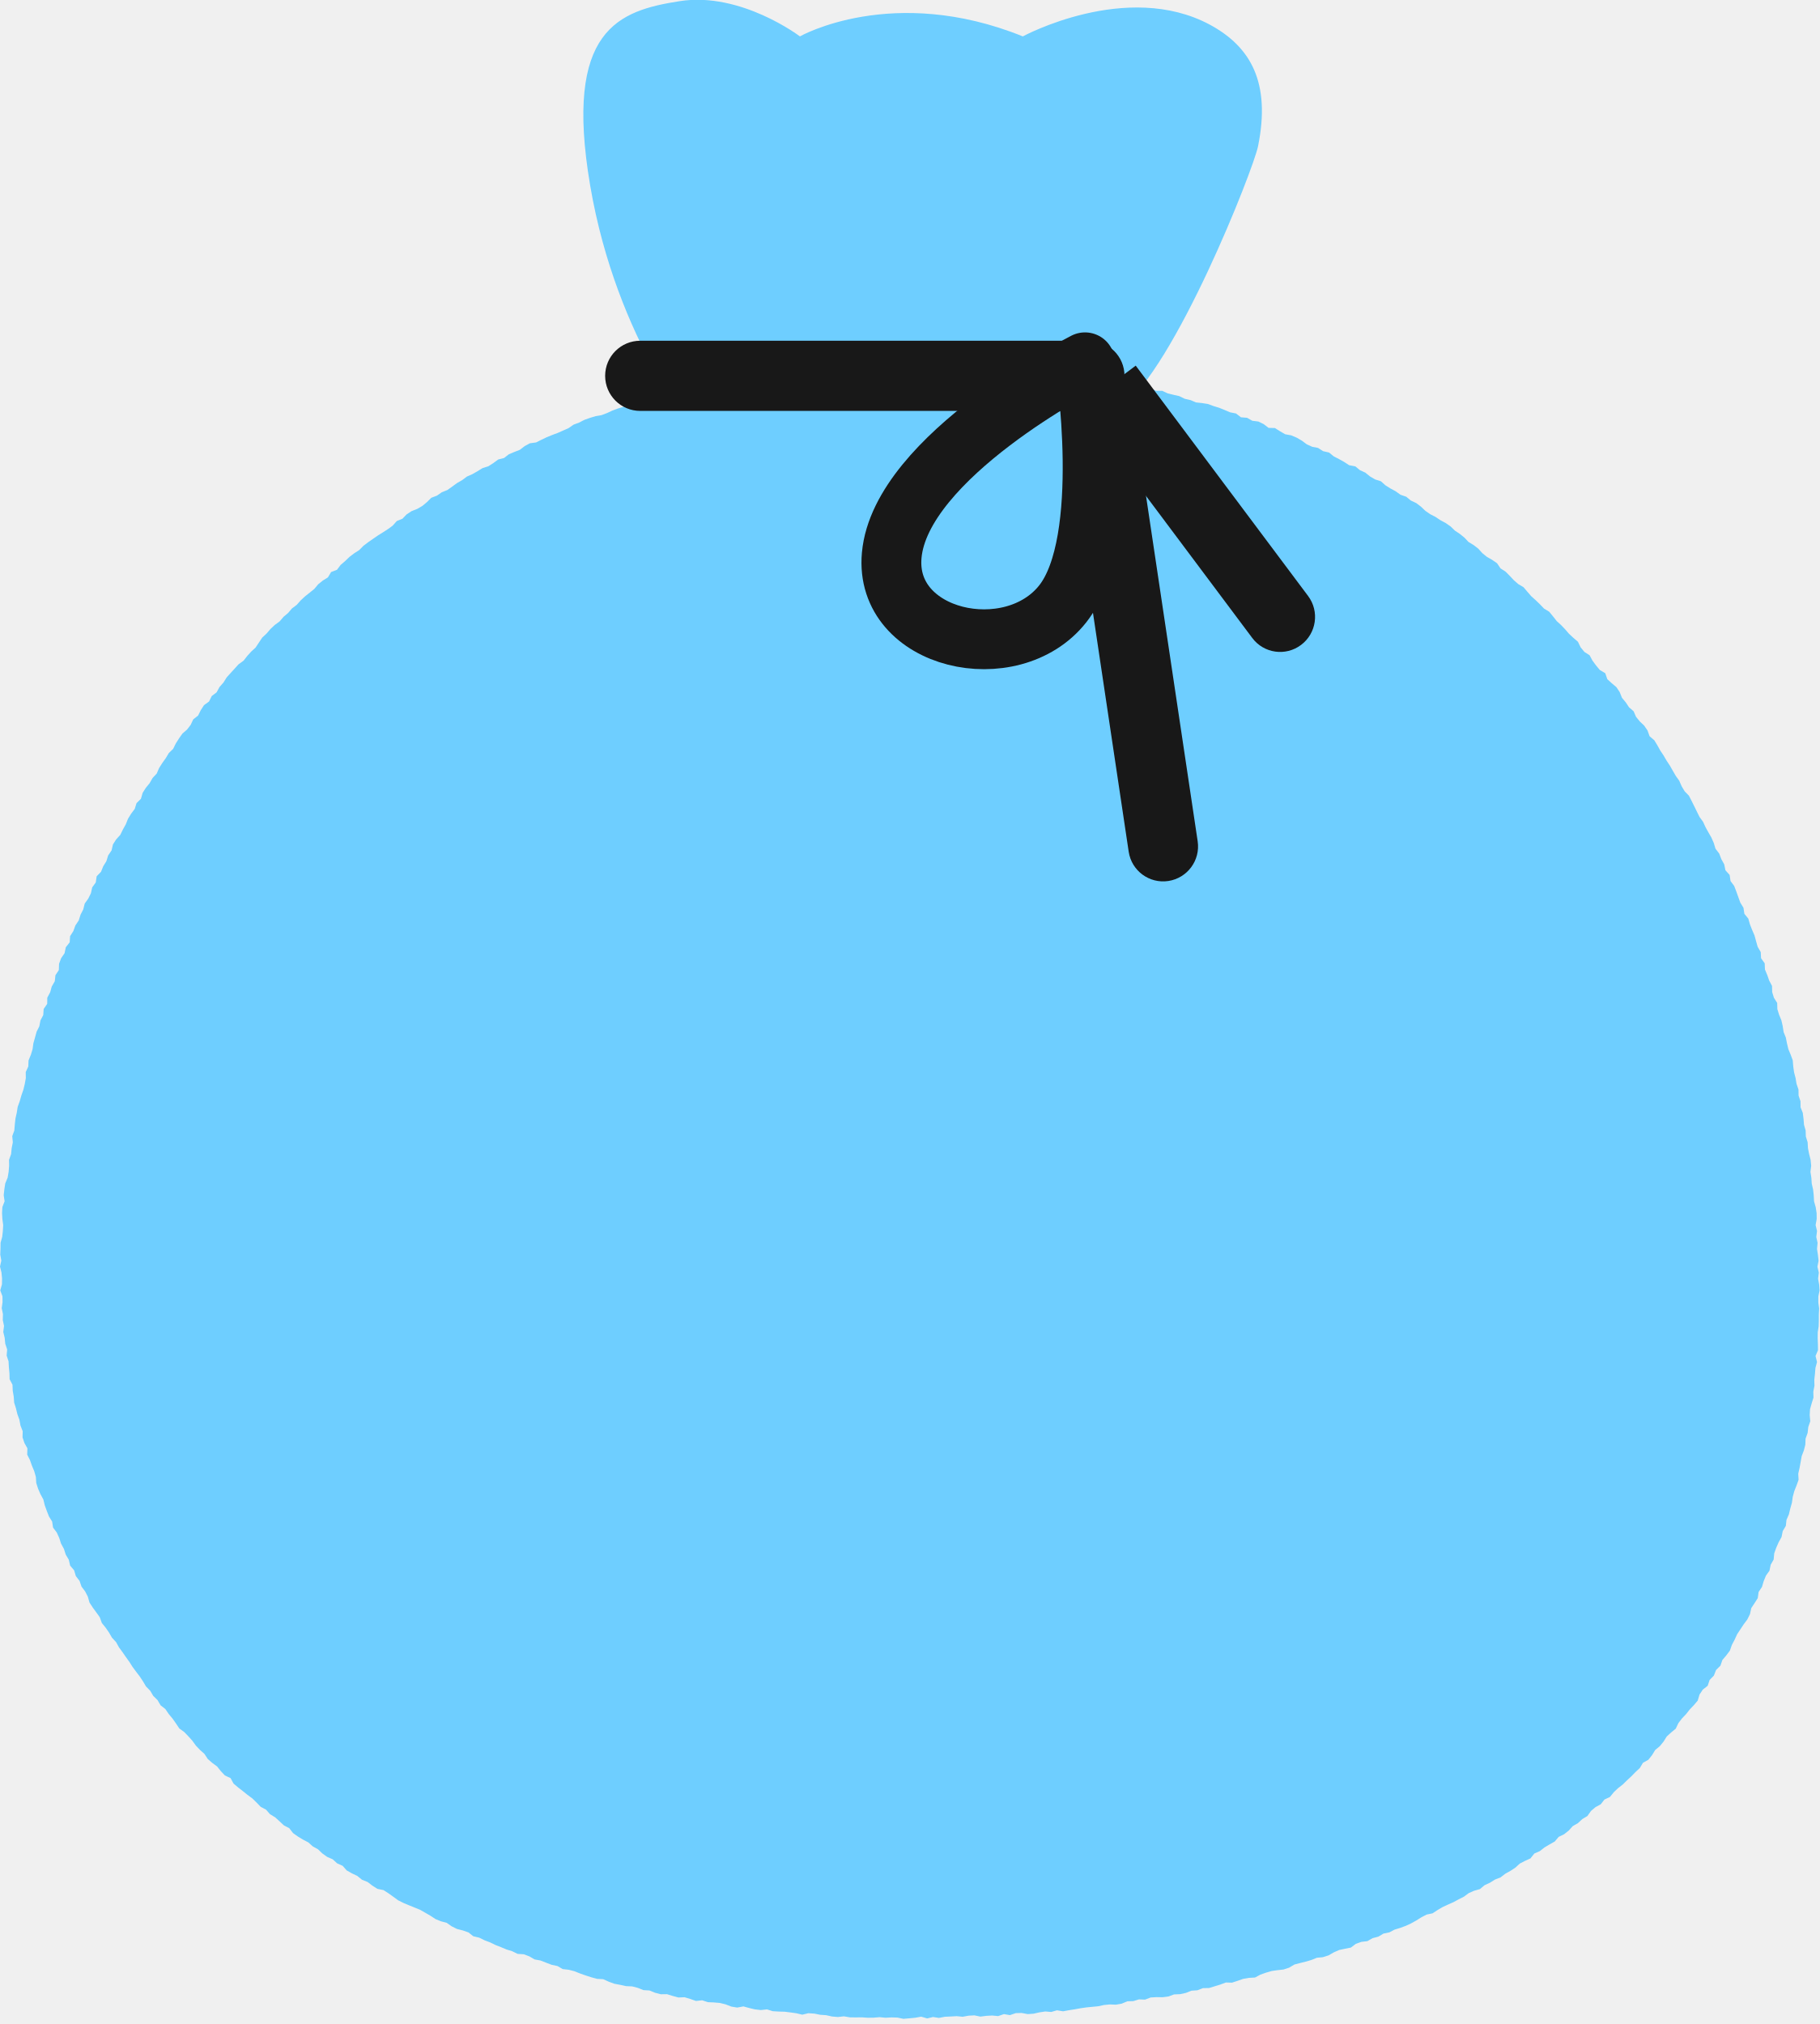
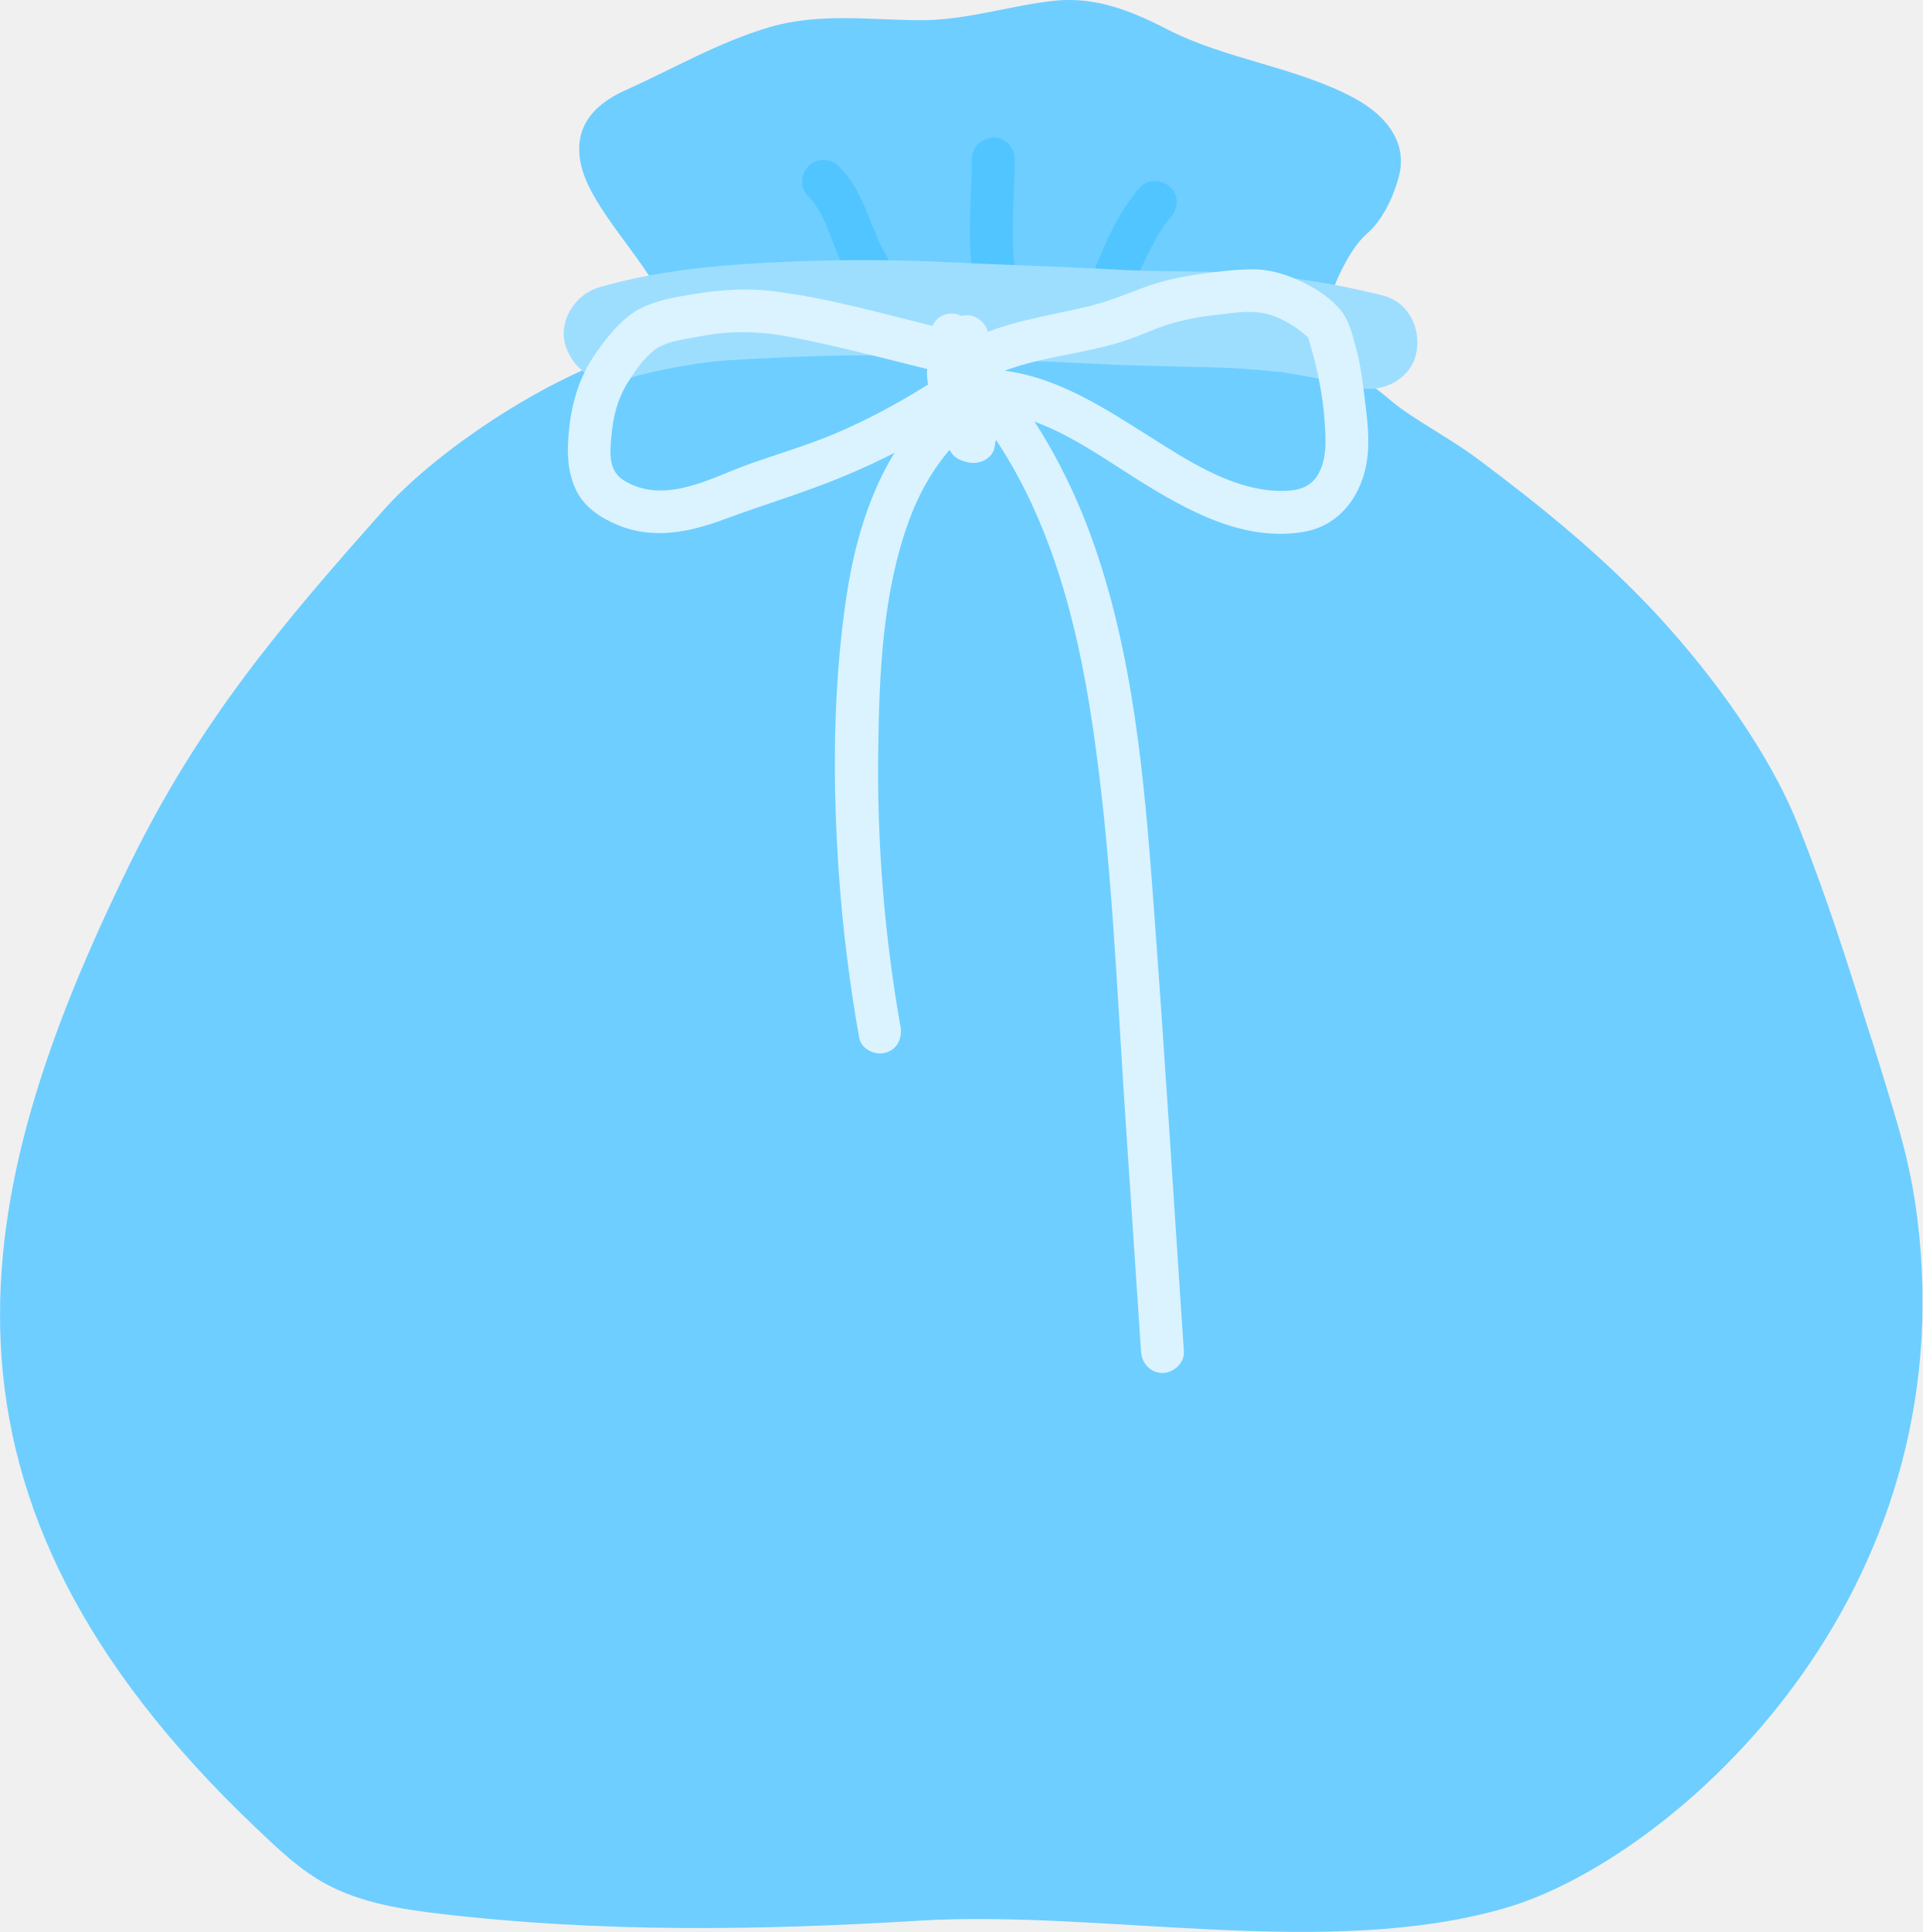
- <svg xmlns="http://www.w3.org/2000/svg" width="89" height="99" viewBox="0 0 89 99" fill="none">
-   <g clip-path="url(#clip0_1023_9323)">
-     <path d="M44.023 21.352H34.156C34.156 21.352 30.163 16.712 28.866 9.069C27.57 1.427 30.266 0.52 33.255 0.055C36.244 -0.411 39.126 1.78 39.126 1.78C39.126 1.78 43.655 -0.795 50.029 1.78C50.029 1.78 55.106 -0.973 59.173 1.205C61.18 2.287 62.163 4.04 61.535 7.149C61.303 8.3 57.467 18.024 54.819 19.942C52.172 21.859 44.037 21.352 44.037 21.352H44.023Z" fill="#6eceff" />
-     <path d="M88.682 58.179L88.714 58.466L88.73 58.761L88.81 59.045L88.855 59.336L88.859 59.628L88.806 59.923L88.875 60.21L88.839 60.506L88.903 60.793L88.875 61.089L88.919 61.376L88.951 61.667L88.895 61.959L88.963 62.25L88.927 62.541L88.979 62.833L88.999 63.124L88.939 63.416V63.707L88.979 63.998L88.963 64.29V64.581L88.955 64.873L88.911 65.164L88.907 65.455L88.919 65.747L88.923 66.042L88.802 66.326L88.875 66.621L88.798 66.908L88.774 67.2L88.742 67.487L88.75 67.782L88.694 68.07L88.702 68.361L88.613 68.644L88.533 68.928L88.517 69.219L88.545 69.519L88.448 69.798L88.416 70.089L88.315 70.369L88.303 70.664L88.231 70.947L88.126 71.222L88.074 71.51L88.022 71.797L87.957 72.081L87.973 72.384L87.873 72.659L87.764 72.934L87.688 73.214L87.647 73.505L87.567 73.788L87.499 74.072L87.382 74.339L87.35 74.634L87.197 74.893L87.14 75.181L86.996 75.44L86.879 75.707L86.782 75.978L86.754 76.281L86.609 76.536L86.549 76.828L86.376 77.071L86.267 77.338L86.183 77.621L86.018 77.868L85.977 78.167L85.82 78.414L85.659 78.657L85.595 78.953L85.466 79.212L85.289 79.45L85.128 79.693L84.967 79.936L84.847 80.199L84.71 80.458L84.613 80.737L84.436 80.972L84.247 81.195L84.15 81.474L83.937 81.684L83.829 81.96L83.623 82.17L83.527 82.457L83.289 82.643L83.128 82.886L83.04 83.182L82.851 83.404L82.65 83.615L82.472 83.841L82.271 84.052L82.094 84.282L81.966 84.554L81.74 84.74L81.523 84.938L81.37 85.185L81.185 85.412L80.959 85.598L80.806 85.849L80.626 86.075L80.36 86.225L80.207 86.48L79.994 86.678L79.793 86.885L79.579 87.083L79.374 87.285L79.145 87.463L78.935 87.662L78.75 87.892L78.477 88.022L78.296 88.253L78.038 88.394L77.817 88.581L77.644 88.827L77.394 88.977L77.181 89.175L76.927 89.321L76.73 89.54L76.505 89.718L76.239 89.847L76.046 90.074L75.793 90.216L75.543 90.365L75.318 90.543L75.048 90.661L74.859 90.9L74.593 91.021L74.336 91.154L74.119 91.353L73.877 91.511L73.624 91.652L73.394 91.83L73.121 91.936L72.879 92.089L72.614 92.211L72.388 92.401L72.103 92.482L71.837 92.599L71.603 92.773L71.346 92.903L71.093 93.04L70.827 93.158L70.565 93.279L70.316 93.425L70.07 93.587L69.781 93.647L69.523 93.781L69.278 93.935L69.024 94.076L68.763 94.198L68.489 94.299L68.211 94.384L67.958 94.518L67.668 94.578L67.418 94.728L67.137 94.801L66.883 94.947L66.585 94.983L66.316 95.08L66.075 95.262L65.789 95.319L65.503 95.38L65.237 95.497L64.984 95.643L64.706 95.732L64.412 95.76L64.143 95.869L63.865 95.95L63.588 96.019L63.31 96.092L63.052 96.246L62.779 96.335L62.485 96.367L62.199 96.408L61.922 96.489L61.648 96.586L61.386 96.727L61.093 96.743L60.807 96.792L60.533 96.889L60.26 96.978L59.962 96.97L59.688 97.071L59.411 97.156L59.133 97.241L58.839 97.245L58.566 97.351L58.276 97.371L58.002 97.48L57.721 97.541L57.427 97.553L57.153 97.654L56.863 97.691L56.57 97.686L56.28 97.703L56.006 97.808L55.709 97.796L55.431 97.881L55.141 97.889L54.864 98.006L54.578 98.055L54.288 98.043L53.998 98.071L53.717 98.132L53.427 98.16L53.141 98.188L52.855 98.229L52.57 98.281L52.284 98.326L51.998 98.379L51.701 98.33L51.419 98.411L51.125 98.387L50.839 98.431L50.554 98.496L50.268 98.516L49.97 98.46L49.684 98.468L49.399 98.565L49.105 98.516L48.823 98.613L48.53 98.585L48.244 98.601L47.954 98.638L47.66 98.577L47.375 98.593L47.085 98.646L46.795 98.617L46.505 98.633L46.216 98.646L45.926 98.702L45.636 98.658L45.351 98.727L45.057 98.642L44.767 98.694L44.477 98.722L44.188 98.747L43.898 98.686L43.604 98.678L43.314 98.694L43.025 98.666L42.731 98.69L42.441 98.694L42.151 98.674L41.858 98.678L41.568 98.674L41.278 98.625L40.984 98.658L40.695 98.633L40.409 98.569L40.119 98.549L39.83 98.492L39.54 98.472L39.242 98.544L38.956 98.476L38.671 98.435L38.381 98.399L38.091 98.391L37.797 98.374L37.516 98.285L37.218 98.318L36.928 98.285L36.642 98.217L36.361 98.14L36.059 98.196L35.769 98.148L35.492 98.039L35.206 97.97L34.916 97.945L34.623 97.933L34.345 97.84L34.043 97.873L33.761 97.775L33.484 97.691L33.182 97.703L32.9 97.626L32.623 97.541L32.321 97.545L32.039 97.472L31.765 97.359L31.472 97.343L31.198 97.233L30.916 97.16L30.619 97.148L30.333 97.084L30.047 97.031L29.773 96.93L29.504 96.808L29.206 96.792L28.924 96.715L28.647 96.626L28.373 96.529L28.099 96.42L27.818 96.347L27.524 96.314L27.267 96.165L26.981 96.104L26.707 95.999L26.438 95.894L26.148 95.841L25.89 95.691L25.621 95.59L25.315 95.57L25.053 95.44L24.776 95.355L24.506 95.242L24.236 95.137L23.971 95.007L23.701 94.906L23.44 94.777L23.15 94.708L22.916 94.522L22.639 94.424L22.353 94.352L22.092 94.222L21.85 94.052L21.564 93.975L21.299 93.866L21.053 93.704L20.8 93.558L20.546 93.413L20.277 93.303L20.007 93.194L19.738 93.081L19.476 92.951L19.238 92.777L19.001 92.607L18.756 92.45L18.458 92.389L18.212 92.231L17.979 92.053L17.705 91.944L17.476 91.757L17.214 91.632L16.961 91.49L16.76 91.264L16.49 91.142L16.273 90.944L16.003 90.827L15.766 90.657L15.553 90.454L15.299 90.313L15.082 90.118L14.82 89.981L14.571 89.831L14.333 89.661L14.148 89.422L13.886 89.285L13.673 89.086L13.46 88.892L13.207 88.738L13.013 88.516L12.752 88.378L12.55 88.168L12.341 87.965L12.104 87.791L11.879 87.609L11.649 87.431L11.424 87.241L11.279 86.974L11.001 86.844L10.8 86.63L10.619 86.403L10.382 86.229L10.16 86.035L9.999 85.788L9.782 85.594L9.581 85.383L9.408 85.144L9.215 84.93L9.013 84.72L8.772 84.546L8.607 84.299L8.438 84.06L8.253 83.837L8.088 83.594L7.854 83.412L7.706 83.157L7.496 82.951L7.347 82.7L7.142 82.49L6.993 82.239L6.832 81.996L6.655 81.765L6.482 81.531L6.325 81.284L6.156 81.049L5.991 80.81L5.818 80.575L5.677 80.32L5.476 80.102L5.331 79.851L5.166 79.612L4.981 79.385L4.881 79.106L4.712 78.868L4.539 78.633L4.378 78.386L4.297 78.099L4.164 77.84L3.987 77.605L3.891 77.326L3.71 77.091L3.625 76.808L3.432 76.581L3.364 76.29L3.215 76.039L3.126 75.759L2.985 75.5L2.897 75.225L2.776 74.958L2.595 74.719L2.551 74.424L2.394 74.173L2.289 73.902L2.189 73.626L2.12 73.343L1.979 73.084L1.863 72.817L1.774 72.538L1.754 72.238L1.674 71.959L1.561 71.688L1.464 71.413L1.331 71.15L1.34 70.842L1.195 70.583L1.102 70.304L1.11 70.004L1.002 69.729L0.949 69.442L0.849 69.167L0.78 68.883L0.692 68.604L0.672 68.313L0.623 68.025L0.611 67.73L0.47 67.463L0.462 67.167L0.434 66.876L0.418 66.585L0.325 66.305L0.35 66.006L0.257 65.727L0.229 65.435L0.16 65.152L0.197 64.852L0.136 64.569L0.144 64.274L0.084 63.986L0.124 63.691L0.12 63.404L0.012 63.116L0.096 62.821L0.1 62.529L0.072 62.242L-0 61.951L0.064 61.659L0.012 61.368L0.024 61.077L0.028 60.785L0.108 60.498L0.14 60.206L0.156 59.919L0.116 59.624L0.1 59.332L0.116 59.041L0.225 58.758L0.181 58.462L0.213 58.171L0.257 57.883L0.374 57.604L0.422 57.317L0.446 57.025L0.442 56.73L0.543 56.451L0.571 56.159L0.627 55.876L0.599 55.572L0.7 55.297L0.724 55.006L0.756 54.714L0.82 54.427L0.865 54.14L0.965 53.864L1.046 53.581L1.142 53.306L1.211 53.023L1.263 52.735L1.259 52.436L1.384 52.165L1.396 51.869L1.509 51.594L1.593 51.319L1.633 51.028L1.714 50.744L1.79 50.465L1.923 50.202L1.979 49.91L2.116 49.651L2.136 49.352L2.309 49.101L2.313 48.798L2.454 48.535L2.531 48.255L2.68 47.996L2.712 47.701L2.877 47.45L2.889 47.142L2.989 46.871L3.158 46.624L3.219 46.333L3.408 46.094L3.428 45.791L3.589 45.54L3.686 45.269L3.851 45.022L3.939 44.742L4.072 44.483L4.144 44.196L4.317 43.953L4.446 43.694L4.51 43.403L4.684 43.164L4.728 42.861L4.941 42.642L5.05 42.371L5.203 42.124L5.291 41.841L5.456 41.598L5.525 41.302L5.681 41.059L5.883 40.837L6.011 40.574L6.152 40.323L6.261 40.048L6.414 39.801L6.591 39.566L6.679 39.283L6.893 39.072L6.977 38.781L7.134 38.534L7.319 38.307L7.464 38.053L7.665 37.838L7.782 37.567L7.939 37.32L8.108 37.085L8.257 36.834L8.47 36.628L8.599 36.365L8.756 36.118L8.925 35.879L9.15 35.685L9.327 35.454L9.452 35.187L9.689 35.001L9.822 34.734L9.979 34.491L10.225 34.313L10.357 34.046L10.595 33.864L10.736 33.605L10.929 33.386L11.086 33.135L11.279 32.921L11.476 32.706L11.669 32.492L11.911 32.318L12.092 32.087L12.285 31.873L12.502 31.674L12.663 31.431L12.828 31.185L13.041 30.986L13.231 30.764L13.444 30.565L13.681 30.391L13.87 30.169L14.092 29.983L14.281 29.76L14.514 29.586L14.707 29.367L14.921 29.169L15.15 28.987L15.375 28.805L15.565 28.578L15.79 28.396L16.039 28.242L16.196 27.979L16.482 27.87L16.663 27.631L16.884 27.441L17.094 27.239L17.323 27.065L17.569 26.907L17.778 26.696L18.007 26.522L18.245 26.357L18.486 26.191L18.732 26.037L18.977 25.879L19.21 25.709L19.407 25.486L19.685 25.373L19.89 25.159L20.132 25.001L20.41 24.891L20.659 24.746L20.884 24.559L21.094 24.349L21.371 24.244L21.609 24.078L21.882 23.969L22.12 23.799L22.353 23.629L22.607 23.483L22.84 23.309L23.106 23.192L23.359 23.046L23.605 22.896L23.886 22.807L24.132 22.649L24.369 22.475L24.655 22.402L24.888 22.22L25.158 22.107L25.427 22.002L25.665 21.82L25.918 21.682L26.22 21.642L26.478 21.512L26.739 21.387L27.009 21.277L27.279 21.176L27.544 21.059L27.81 20.941L28.055 20.771L28.325 20.67L28.582 20.537L28.856 20.44L29.134 20.355L29.423 20.306L29.697 20.201L29.959 20.079L30.232 19.978L30.51 19.897L30.767 19.756L31.061 19.719L31.331 19.606L31.62 19.561L31.898 19.488L32.172 19.383L32.453 19.311L32.727 19.23L33.021 19.193L33.299 19.108L33.556 18.958L33.862 18.979L34.123 18.829L34.421 18.837L34.691 18.712L34.977 18.655L35.262 18.606L35.544 18.541L35.826 18.473L36.115 18.453L36.409 18.432L36.679 18.311L36.977 18.331L37.25 18.206L37.548 18.242L37.826 18.141L38.115 18.108L38.397 18.023L38.683 17.991L38.977 17.983L39.27 17.995L39.556 17.971L39.838 17.862L40.123 17.809L40.421 17.854L40.703 17.756H40.992L41.282 17.728L41.576 17.801L41.862 17.688L42.151 17.712L42.441 17.659L42.731 17.675L43.025 17.704L43.314 17.716L43.604 17.623L43.894 17.631L44.188 17.619L44.477 17.623L44.767 17.667L45.057 17.639L45.347 17.7L45.64 17.647L45.93 17.623L46.216 17.728L46.51 17.643L46.799 17.708L47.085 17.748L47.379 17.688L47.664 17.765L47.954 17.781L48.244 17.833L48.538 17.756L48.823 17.813L49.109 17.906L49.403 17.849L49.693 17.882L49.982 17.898L50.268 17.987L50.55 18.056L50.847 18.027L51.133 18.088L51.423 18.104H51.717L52.002 18.161L52.288 18.206L52.566 18.311L52.855 18.359L53.141 18.408L53.435 18.4L53.709 18.521L54.002 18.541L54.284 18.61L54.57 18.667L54.851 18.728L55.133 18.8L55.427 18.821L55.709 18.886L56.002 18.91L56.28 18.999L56.55 19.116H56.847L57.117 19.242L57.399 19.311L57.68 19.375L57.946 19.505L58.232 19.57L58.497 19.683L58.791 19.715L59.081 19.76L59.354 19.861L59.632 19.946L59.902 20.055L60.171 20.169L60.457 20.225L60.698 20.411L61 20.436L61.254 20.581L61.551 20.618L61.813 20.747L62.05 20.929L62.36 20.937L62.61 21.095L62.863 21.241L63.157 21.294L63.423 21.407L63.676 21.553L63.914 21.731L64.179 21.852L64.469 21.909L64.714 22.067L65.008 22.135L65.237 22.322L65.495 22.455L65.749 22.597L65.99 22.755L66.292 22.811L66.517 22.997L66.783 23.119L67.012 23.305L67.262 23.451L67.543 23.54L67.765 23.738L68.01 23.892L68.264 24.029L68.501 24.199L68.783 24.297L69.008 24.483L69.274 24.608L69.503 24.782L69.716 24.985L69.954 25.15L70.215 25.284L70.457 25.446L70.714 25.584L70.952 25.749L71.161 25.952L71.402 26.114L71.628 26.296L71.829 26.51L72.078 26.66L72.308 26.838L72.505 27.057L72.73 27.239L72.984 27.384L73.225 27.55L73.394 27.801L73.64 27.959L73.845 28.166L74.046 28.38L74.263 28.57L74.517 28.72L74.706 28.942L74.899 29.165L75.112 29.355L75.322 29.558L75.523 29.768L75.776 29.922L75.962 30.149L76.143 30.379L76.356 30.573L76.557 30.784L76.746 31.003L76.96 31.201L77.181 31.391L77.314 31.666L77.499 31.889L77.752 32.051L77.893 32.314L78.066 32.548L78.251 32.771L78.517 32.929L78.617 33.22L78.835 33.419L79.06 33.609L79.221 33.848L79.334 34.131L79.519 34.353L79.68 34.596L79.905 34.791L80.022 35.062L80.207 35.288L80.42 35.491L80.585 35.73L80.686 36.013L80.915 36.207L81.068 36.458L81.209 36.713L81.37 36.952L81.515 37.203L81.676 37.446L81.821 37.7L81.966 37.951L82.135 38.186L82.251 38.453L82.4 38.704L82.609 38.919L82.742 39.178L82.871 39.437L83 39.7L83.128 39.959L83.301 40.197L83.422 40.461L83.563 40.715L83.708 40.967L83.825 41.234L83.909 41.513L84.09 41.748L84.195 42.023L84.336 42.278L84.396 42.569L84.601 42.796L84.645 43.095L84.823 43.334L84.927 43.605L85.024 43.876L85.124 44.151L85.277 44.402L85.322 44.698L85.515 44.933L85.595 45.216L85.7 45.483L85.817 45.754L85.893 46.033L85.973 46.313L86.122 46.568L86.138 46.871L86.316 47.118L86.328 47.422L86.44 47.689L86.537 47.964L86.674 48.223L86.682 48.526L86.766 48.802L86.927 49.057L86.935 49.36L87.02 49.635L87.132 49.907L87.197 50.19L87.241 50.481L87.35 50.752L87.406 51.036L87.474 51.319L87.587 51.59L87.688 51.865L87.712 52.161L87.752 52.448L87.825 52.727L87.873 53.015L87.969 53.294L87.973 53.589L88.066 53.864L88.07 54.16L88.179 54.435L88.215 54.727L88.239 55.018L88.319 55.297L88.328 55.589L88.416 55.872L88.432 56.159L88.489 56.447L88.561 56.73L88.589 57.021L88.553 57.317L88.597 57.604L88.617 57.895L88.682 58.179Z" fill="#6eceff" />
-     <rect x="29.706" y="16.774" width="25.189" height="3.218" rx="1.609" fill="#181818" stroke="#181818" stroke-width="0.214" />
-     <path d="M55.207 41.659C55.347 42.592 56.215 43.233 57.147 43.092C58.079 42.95 58.721 42.08 58.581 41.147L55.207 41.659ZM51.808 18.931L55.207 41.659L58.581 41.147L55.182 18.419L51.808 18.931Z" fill="#181818" />
-     <path d="M63.983 29.152C64.547 29.906 64.394 30.978 63.639 31.545C62.886 32.112 61.817 31.961 61.252 31.206L63.983 29.152ZM55.551 17.884L63.983 29.152L61.252 31.206L52.821 19.938L55.551 17.884Z" fill="#181818" />
-     <path d="M43.616 27.162C44.052 22.323 53.07 17.722 53.07 17.722C53.07 17.722 54.423 26.446 51.98 29.538C49.488 32.692 43.241 31.321 43.616 27.162Z" stroke="#181818" stroke-width="2.927" stroke-linejoin="round" />
+ <svg xmlns="http://www.w3.org/2000/svg" width="212" height="213" viewBox="0 0 212 213" fill="none">
+   <g clip-path="url(#clip0_1478_59539)">
+     <path d="M206.357 114.51C203.641 105.866 201.576 99.243 198.307 91.007C195.075 82.87 188.745 74.308 182.85 67.911C176.846 61.396 169.847 55.733 162.775 50.46C160.411 48.702 157.016 46.827 154.616 45.123C153.004 43.981 152.316 43.084 150.568 42.097C149.98 41.762 145.887 36.932 145.932 36.162C146.122 33.118 148.558 27.636 150.713 25.788C152.479 24.274 153.674 21.683 154.263 19.463C155.304 15.522 152.606 12.577 149.364 10.828C142.88 7.34 135.22 6.588 128.646 3.199C124.698 1.16 120.713 -0.407 116.204 0.091C111.205 0.644 106.424 2.275 101.344 2.23C95.848 2.184 90.252 1.414 84.882 2.991C79.232 4.649 74.342 7.539 68.963 9.949C65.006 11.725 63.132 14.498 64.137 18.43C65.314 23.042 70.919 28.424 73.047 32.982H72.965C72.332 35.6 74.632 37.422 72.006 37.974L71.181 38.337C61.701 40.683 48.516 49.246 42.314 56.222C30.877 69.08 21.994 79.563 14.27 95.338C-3.578 131.78 -10.324 164.861 28.151 201.448C30.632 203.804 33.114 206.223 36.138 207.809C39.959 209.811 44.315 210.5 48.598 210.998C66.274 213.073 83.687 212.828 101.39 211.75C121.637 210.527 146.475 216.09 166.152 210.31C183.819 205.118 215.856 177.591 211.637 136.102C211.12 131.01 210.287 127.34 208.811 122.429C208.024 119.811 207.218 117.165 206.375 114.501L206.357 114.51Z" fill="#6ECEFF" />
+     <path d="M124.615 32.674C124.742 32.303 124.877 31.94 125.013 31.578C125.149 31.215 125.294 30.853 125.448 30.491C125.502 30.364 125.557 30.237 125.611 30.101C125.765 29.73 125.375 30.654 125.547 30.255C125.656 30.001 125.765 29.757 125.873 29.503C126.344 28.452 126.851 27.419 127.422 26.413C127.712 25.897 128.029 25.389 128.364 24.891C128.436 24.791 128.499 24.692 128.572 24.592C128.681 24.438 129.07 24.003 128.563 24.592C128.735 24.393 128.898 24.184 129.079 23.985C129.912 23.07 130.048 21.529 129.079 20.642C128.174 19.808 126.625 19.663 125.738 20.642C124.035 22.526 122.831 24.819 121.799 27.12C121.174 28.524 120.567 29.956 120.069 31.415C119.671 32.584 120.531 34.051 121.717 34.323C123.03 34.622 124.198 33.925 124.624 32.674H124.615Z" fill="#51C5FF" />
+     <path d="M89.132 21.663C89.286 21.808 89.431 21.962 89.576 22.116C89.657 22.207 89.73 22.297 89.802 22.379C90.01 22.614 89.73 22.315 89.684 22.234C89.893 22.614 90.183 22.968 90.4 23.348C90.617 23.729 90.789 24.1 90.97 24.49C91.016 24.599 91.07 24.707 91.115 24.816C91.242 25.106 91.079 24.744 91.043 24.644C91.124 24.87 91.224 25.088 91.314 25.314C92.03 27.127 92.682 28.984 93.714 30.642C94.375 31.693 95.851 32.201 96.947 31.494C98.042 30.787 98.495 29.383 97.798 28.259C97.553 27.87 97.327 27.471 97.128 27.054C97.028 26.855 96.938 26.665 96.847 26.465C96.793 26.357 96.748 26.248 96.702 26.13C96.557 25.786 96.702 26.03 96.738 26.23C96.639 25.795 96.385 25.36 96.222 24.943C96.059 24.526 95.887 24.082 95.715 23.656C94.918 21.708 94.022 19.806 92.483 18.32C91.595 17.459 90.01 17.368 89.141 18.32C88.272 19.271 88.19 20.748 89.141 21.663H89.132Z" fill="#51C5FF" />
+     <path d="M107.176 17.524C107.176 21.483 106.669 25.506 107.176 29.457C107.257 30.109 107.384 30.644 107.864 31.133C108.271 31.541 108.951 31.849 109.539 31.822C110.68 31.767 112.075 30.771 111.903 29.457C111.396 25.515 111.903 21.483 111.903 17.524C111.903 16.283 110.816 15.105 109.539 15.159C108.262 15.213 107.176 16.201 107.176 17.524Z" fill="#51C5FF" />
+     <path d="M67.471 36.743C75.195 34.46 82.883 34.27 91.676 33.916C98.721 33.635 106.608 34.378 113.662 34.55C117.157 34.632 120.643 34.831 124.13 35.031C131.347 35.438 138.79 34.496 151.096 37.64" fill="#DAF3FF" />
+     <path d="M68.865 41.817C70.241 41.418 71.636 41.065 73.048 40.775C73.682 40.648 74.316 40.521 74.959 40.413C75.213 40.367 75.466 40.322 75.729 40.286C76.028 40.24 77.775 39.923 76.254 40.195C78.971 39.706 81.814 39.633 84.558 39.489C90.534 39.171 96.474 39.053 102.451 39.325C108.509 39.597 114.585 39.788 120.642 40.105C124.926 40.331 129.2 40.376 133.483 40.494C136.009 40.558 138.526 40.721 141.035 41.011L141.379 41.056C141.958 41.129 141.841 41.11 141.035 41.002C141.424 40.974 141.913 41.129 142.302 41.192C143.063 41.31 143.815 41.437 144.566 41.581C146.287 41.908 147.998 42.288 149.692 42.723C152.354 43.394 155.523 41.862 156.157 39.044C156.791 36.227 155.333 33.291 152.481 32.575C146.939 31.18 141.252 30.319 135.538 30.047C131.445 29.857 127.334 29.957 123.241 29.73C117.011 29.386 110.781 29.214 104.551 28.905C98.475 28.607 92.463 28.607 86.387 28.878C79.559 29.186 72.65 29.757 66.058 31.678C63.423 32.448 61.503 35.42 62.381 38.148C63.26 40.875 66.022 42.651 68.847 41.826L68.865 41.817Z" fill="#9DDEFF" />
+     <path d="M103.561 36.126C97.566 34.631 91.535 32.9 85.396 32.121C81.774 31.659 78.26 32.058 74.693 32.737C72.855 33.09 70.944 33.607 69.441 34.749C67.938 35.89 66.67 37.53 65.574 39.134C63.709 41.861 62.93 44.87 62.686 48.131C62.523 50.27 62.631 52.281 63.636 54.238C64.569 56.041 66.389 57.174 68.209 57.917C72.049 59.493 76.06 58.669 79.809 57.274C84.174 55.652 88.665 54.329 92.966 52.544C97.267 50.759 101.668 48.494 105.698 45.857C108.233 44.199 105.87 40.103 103.307 41.771C100.138 43.837 96.824 45.676 93.374 47.243C89.924 48.811 86.446 49.826 82.933 51.049C79.782 52.145 76.54 53.948 73.144 54.075C71.578 54.13 70.002 53.767 68.68 52.888C67.467 52.073 67.258 50.732 67.331 49.355C67.467 46.691 67.865 44.353 69.233 42.169C70.011 40.928 70.962 39.542 72.121 38.627C73.199 37.775 74.72 37.53 76.042 37.286C76.866 37.132 77.699 36.987 78.532 36.86C78.795 36.824 79.121 36.787 78.641 36.842C78.804 36.824 78.958 36.805 79.121 36.787C79.51 36.742 79.9 36.706 80.289 36.679C81.783 36.579 83.286 36.624 84.78 36.787C84.88 36.796 85.586 36.887 85.278 36.842C84.989 36.805 85.668 36.896 85.812 36.923C86.356 37.005 86.908 37.104 87.451 37.204C88.701 37.44 89.951 37.702 91.191 37.992C94.913 38.835 98.617 39.777 102.311 40.702C105.263 41.435 106.522 36.878 103.57 36.144L103.561 36.126Z" fill="#DAF3FF" />
+     <path d="M102.534 36.952C102.425 37.849 102.434 38.728 102.407 39.625C102.407 39.725 102.389 39.843 102.407 39.943C102.334 39.363 102.525 39.163 102.443 39.58C102.389 39.834 102.334 40.087 102.289 40.341C102.153 41.111 102.253 41.863 102.362 42.633C102.479 43.476 102.697 44.201 103.005 44.998C103.059 45.143 103.113 45.288 103.177 45.424C103.358 45.823 103.131 45.071 103.149 44.98C103.104 45.252 103.113 45.56 103.113 45.832C103.104 46.539 103.43 47.472 103.983 47.988C104.191 48.179 103.72 47.236 103.847 47.626C103.901 47.798 103.964 47.961 104.028 48.133C104.155 48.487 104.29 48.84 104.472 49.166C104.671 49.52 104.888 49.973 105.187 50.245C105.649 50.67 106.183 50.843 106.762 50.978C107.912 51.25 109.443 50.625 109.669 49.329C109.769 48.722 109.914 48.142 110.04 47.544C110.14 47.064 110.158 46.575 110.122 46.086C110.077 45.506 109.995 46.638 110.049 46.394C110.095 46.194 110.122 45.986 110.167 45.778C110.303 45.044 110.285 44.355 110.258 43.612C110.24 43.168 110.258 42.643 110.122 42.217C110.022 41.909 109.886 41.61 109.76 41.302V42.561C109.932 41.918 110.167 41.283 110.077 40.604C109.995 39.979 109.624 39.363 109.343 38.792L109.669 39.988C109.669 39.281 109.687 38.62 109.416 37.949C109.225 37.469 109.072 36.989 108.918 36.499C108.555 35.322 107.251 34.443 106.011 34.85C104.77 35.258 103.964 36.49 104.363 37.759C104.462 38.076 104.553 38.402 104.662 38.71C104.725 38.882 104.797 39.045 104.861 39.209C104.906 39.317 104.942 39.453 105.006 39.553C105.16 39.816 104.97 38.728 104.942 39.045C104.888 39.77 104.97 40.522 105.268 41.175C105.413 41.492 105.567 41.8 105.721 42.108L105.486 40.287C105.395 40.622 105.286 40.948 105.214 41.283C105.042 42.035 105.205 42.67 105.513 43.331C105.775 43.884 105.495 42.461 105.513 43.114C105.513 43.322 105.531 43.54 105.54 43.748C105.558 44.083 105.531 44.446 105.576 44.772C105.631 45.152 105.721 43.984 105.649 44.301C105.631 44.391 105.612 44.473 105.603 44.563C105.567 44.772 105.522 44.98 105.486 45.18C105.404 45.669 105.35 46.231 105.413 46.738C105.459 47.119 105.576 45.959 105.486 46.267C105.459 46.348 105.44 46.439 105.422 46.53C105.377 46.738 105.314 46.937 105.277 47.146C105.214 47.445 105.169 47.753 105.114 48.052L108.021 46.403L107.487 46.276L108.899 47.363C108.773 47.146 108.664 46.856 108.492 46.666C108.401 46.566 108.791 47.454 108.637 47.001C108.583 46.829 108.51 46.657 108.456 46.484C108.22 45.832 107.903 45.343 107.514 44.781L107.84 45.977C107.867 45.433 107.958 44.808 107.795 44.273C107.686 43.938 107.532 43.612 107.405 43.277C107.279 42.942 107.134 42.588 107.061 42.235C107.007 41.981 106.989 41.718 106.944 41.465C106.88 41.03 107.016 42.244 107.007 41.918C107.007 41.818 106.989 41.718 106.989 41.628C106.971 41.428 106.998 41.166 106.944 40.975C107.052 41.329 106.799 41.827 106.898 41.383C106.925 41.247 106.953 41.102 106.98 40.966C107.098 40.395 107.152 39.834 107.161 39.254C107.179 38.466 107.188 37.705 107.279 36.925C107.423 35.693 106.092 34.506 104.915 34.56C103.512 34.624 102.706 35.602 102.552 36.925L102.534 36.952Z" fill="#DAF3FF" />
+     <path d="M108.914 41.705C112.084 40.093 115.615 39.522 119.065 38.815C120.894 38.444 122.723 38.027 124.489 37.411C126.128 36.84 127.658 36.079 129.343 35.617C131.027 35.154 132.566 34.874 134.214 34.701C135.745 34.529 137.465 34.248 138.996 34.466C140.526 34.683 141.938 35.435 143.161 36.305C143.396 36.468 143.614 36.64 143.831 36.831C143.931 36.912 144.519 37.411 144.121 37.048C144.275 37.184 144.383 37.501 144.202 37.093C144.32 37.356 144.383 37.637 144.465 37.909C145.47 41.261 146.095 44.804 146.167 48.32C146.194 49.779 146.04 51.283 145.216 52.524C144.465 53.657 143.261 54.046 141.938 54.109C136.587 54.354 131.661 51.21 127.178 48.383C121.691 44.922 116.013 41.089 109.34 40.745C106.297 40.591 106.306 45.321 109.34 45.475C115.18 45.783 120.568 49.824 125.485 52.895C130.9 56.284 137.112 59.754 143.749 58.64C147.897 57.942 150.324 54.39 150.794 50.413C151.039 48.392 150.794 46.381 150.55 44.369C150.305 42.358 150.052 40.147 149.472 38.108C149.101 36.794 148.775 35.372 147.915 34.285C146.883 32.971 145.316 31.938 143.831 31.195C142.056 30.307 140.1 29.673 138.099 29.691C136.098 29.709 134.187 29.954 132.258 30.225C130.194 30.524 128.12 30.95 126.164 31.684C124.036 32.491 122.008 33.324 119.771 33.841C115.262 34.892 110.734 35.499 106.551 37.628C105.41 38.208 105.084 39.812 105.7 40.863C106.379 42.023 107.791 42.294 108.932 41.714L108.914 41.705Z" fill="#DAF3FF" />
+     <path d="M99.302 113.159C97.527 103.138 96.712 92.963 96.848 82.787C96.957 74.297 97.31 65.4 100.262 57.345C101.72 53.358 104.029 49.779 107.289 47.043C108.267 46.218 108.14 44.542 107.289 43.699C106.32 42.73 104.925 42.875 103.947 43.699C97.391 49.199 94.53 57.707 93.316 65.925C91.84 75.946 91.804 86.285 92.51 96.378C92.936 102.422 93.688 108.447 94.747 114.418C94.974 115.678 96.504 116.385 97.654 116.067C98.976 115.705 99.528 114.418 99.302 113.159Z" fill="#DAF3FF" />
+     <path d="M107.609 45.432C115.37 55.254 118.666 67.757 120.477 79.926C122.596 94.197 123.139 108.739 124.099 123.128C124.678 131.754 125.249 140.379 125.828 149.005C125.91 150.283 126.852 151.37 128.192 151.37C129.405 151.37 130.646 150.283 130.555 149.005C129.505 133.339 128.536 117.673 127.386 102.016C126.39 88.47 125.412 74.589 121.174 61.596C118.874 54.538 115.56 47.933 110.951 42.097C110.154 41.092 108.433 41.264 107.609 42.097C106.622 43.085 106.812 44.435 107.609 45.441V45.432Z" fill="#DAF3FF" />
  </g>
  <defs>
-     <clipPath id="clip0_1023_9323">
-       <rect width="89" height="99" fill="white" />
+     <clipPath id="clip0_1478_59539">
+       <rect width="212" height="213" fill="white" />
    </clipPath>
  </defs>
</svg>
